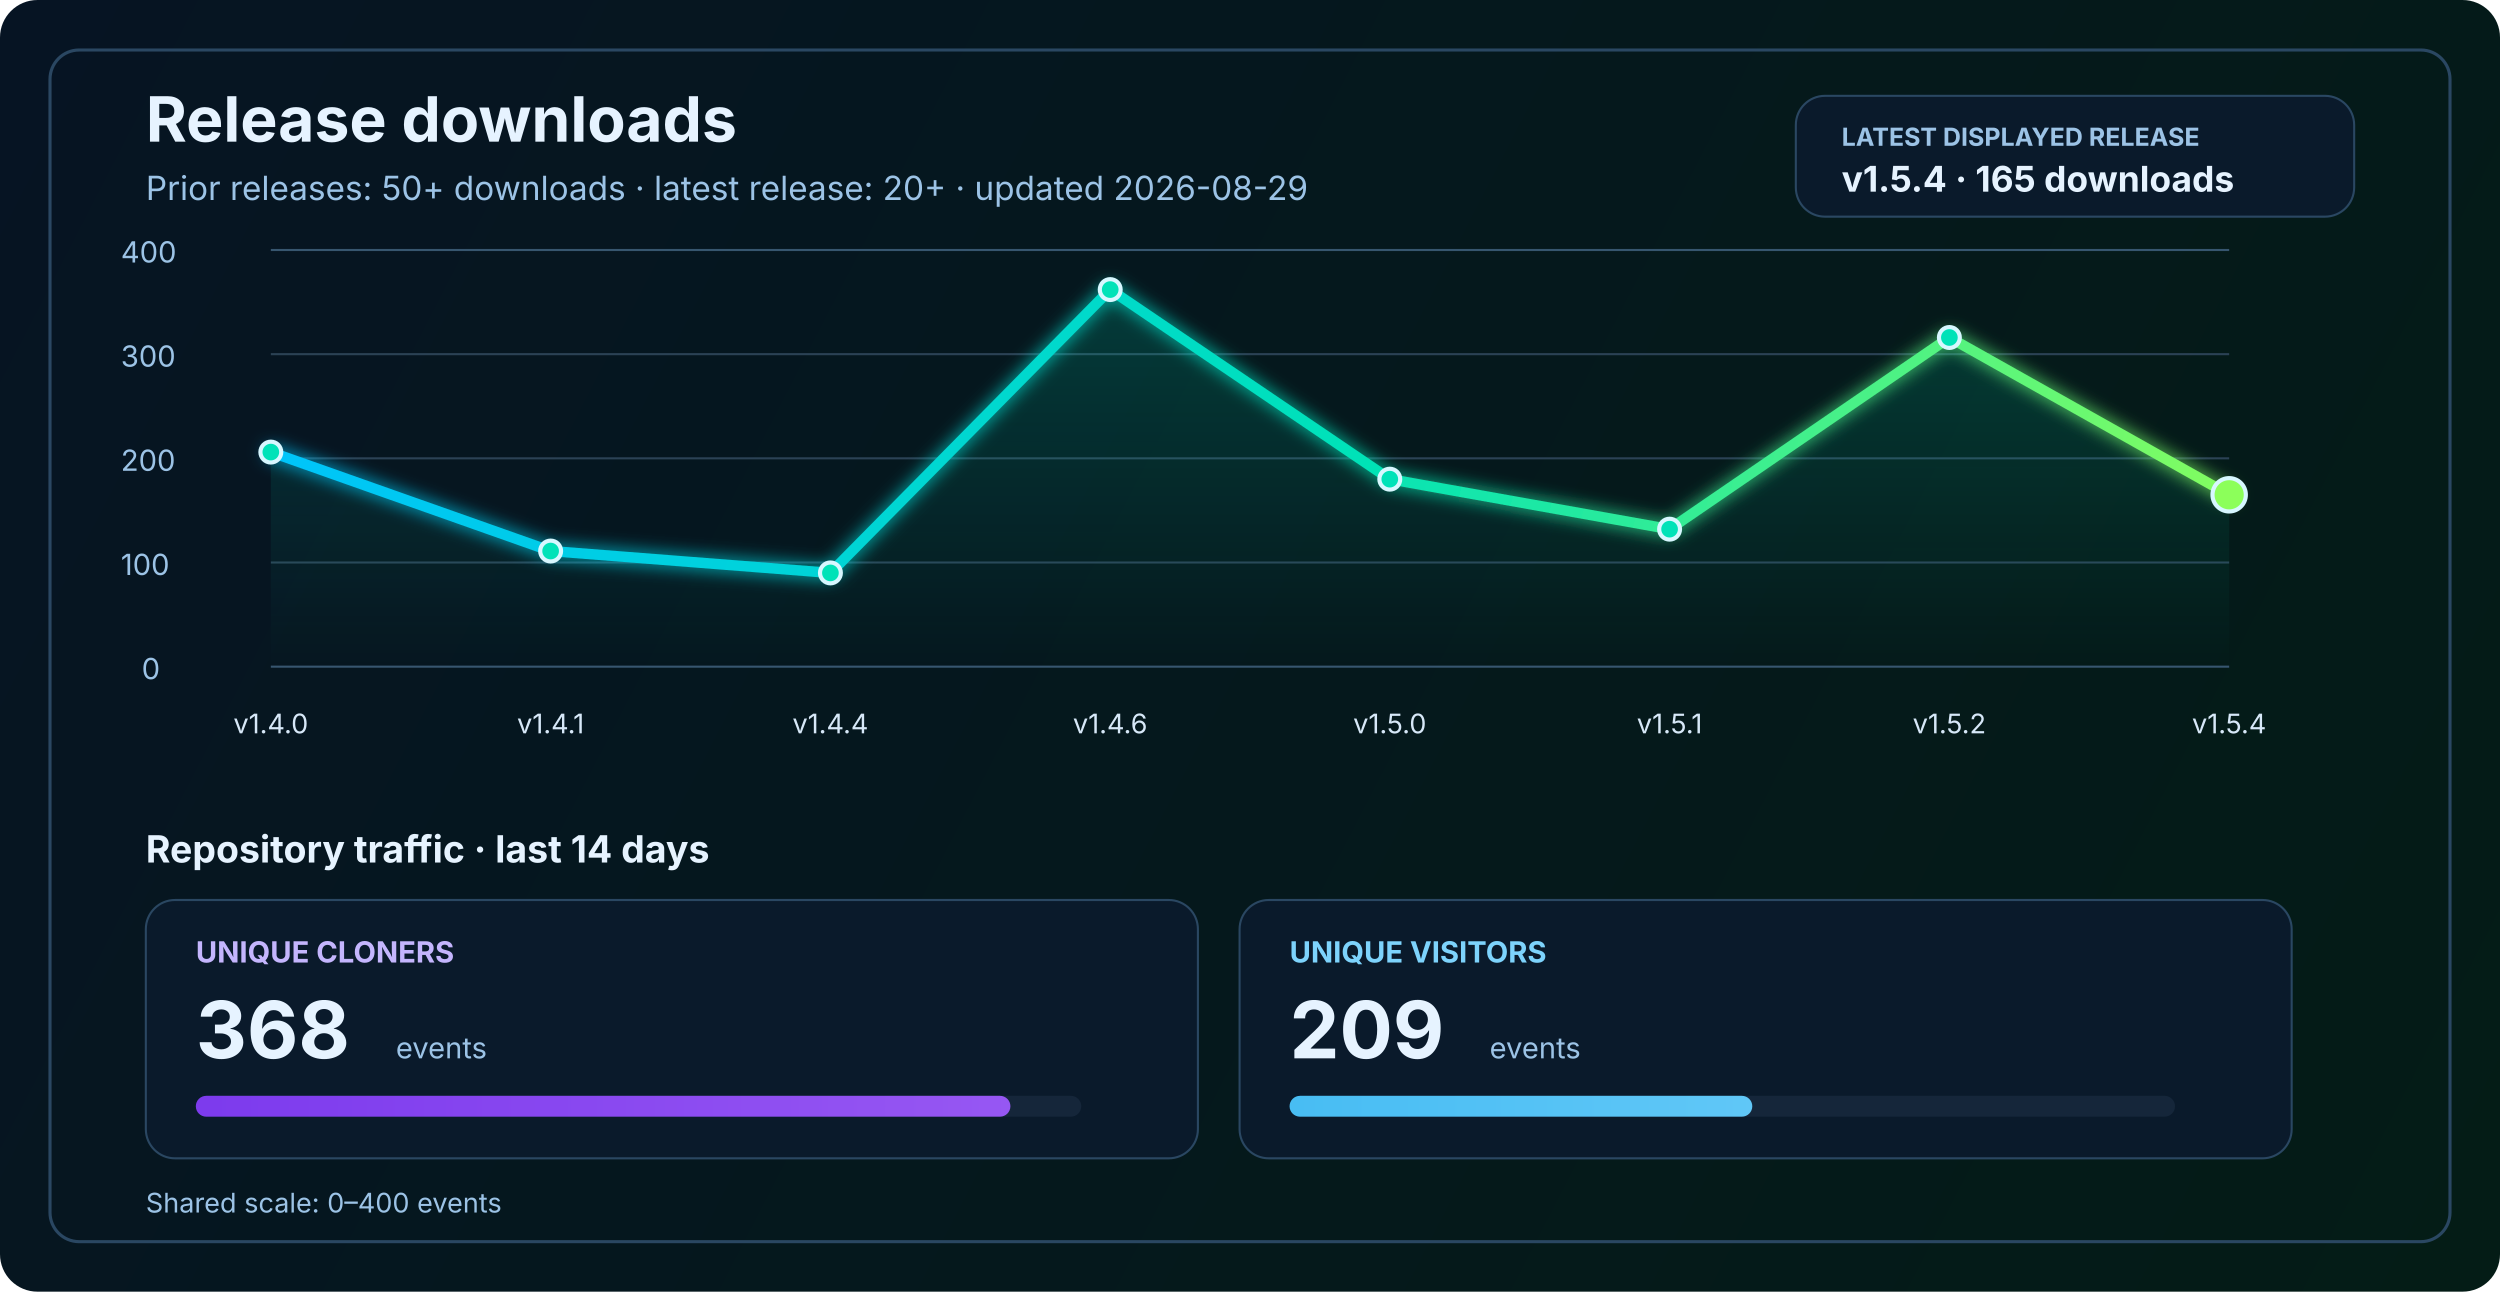
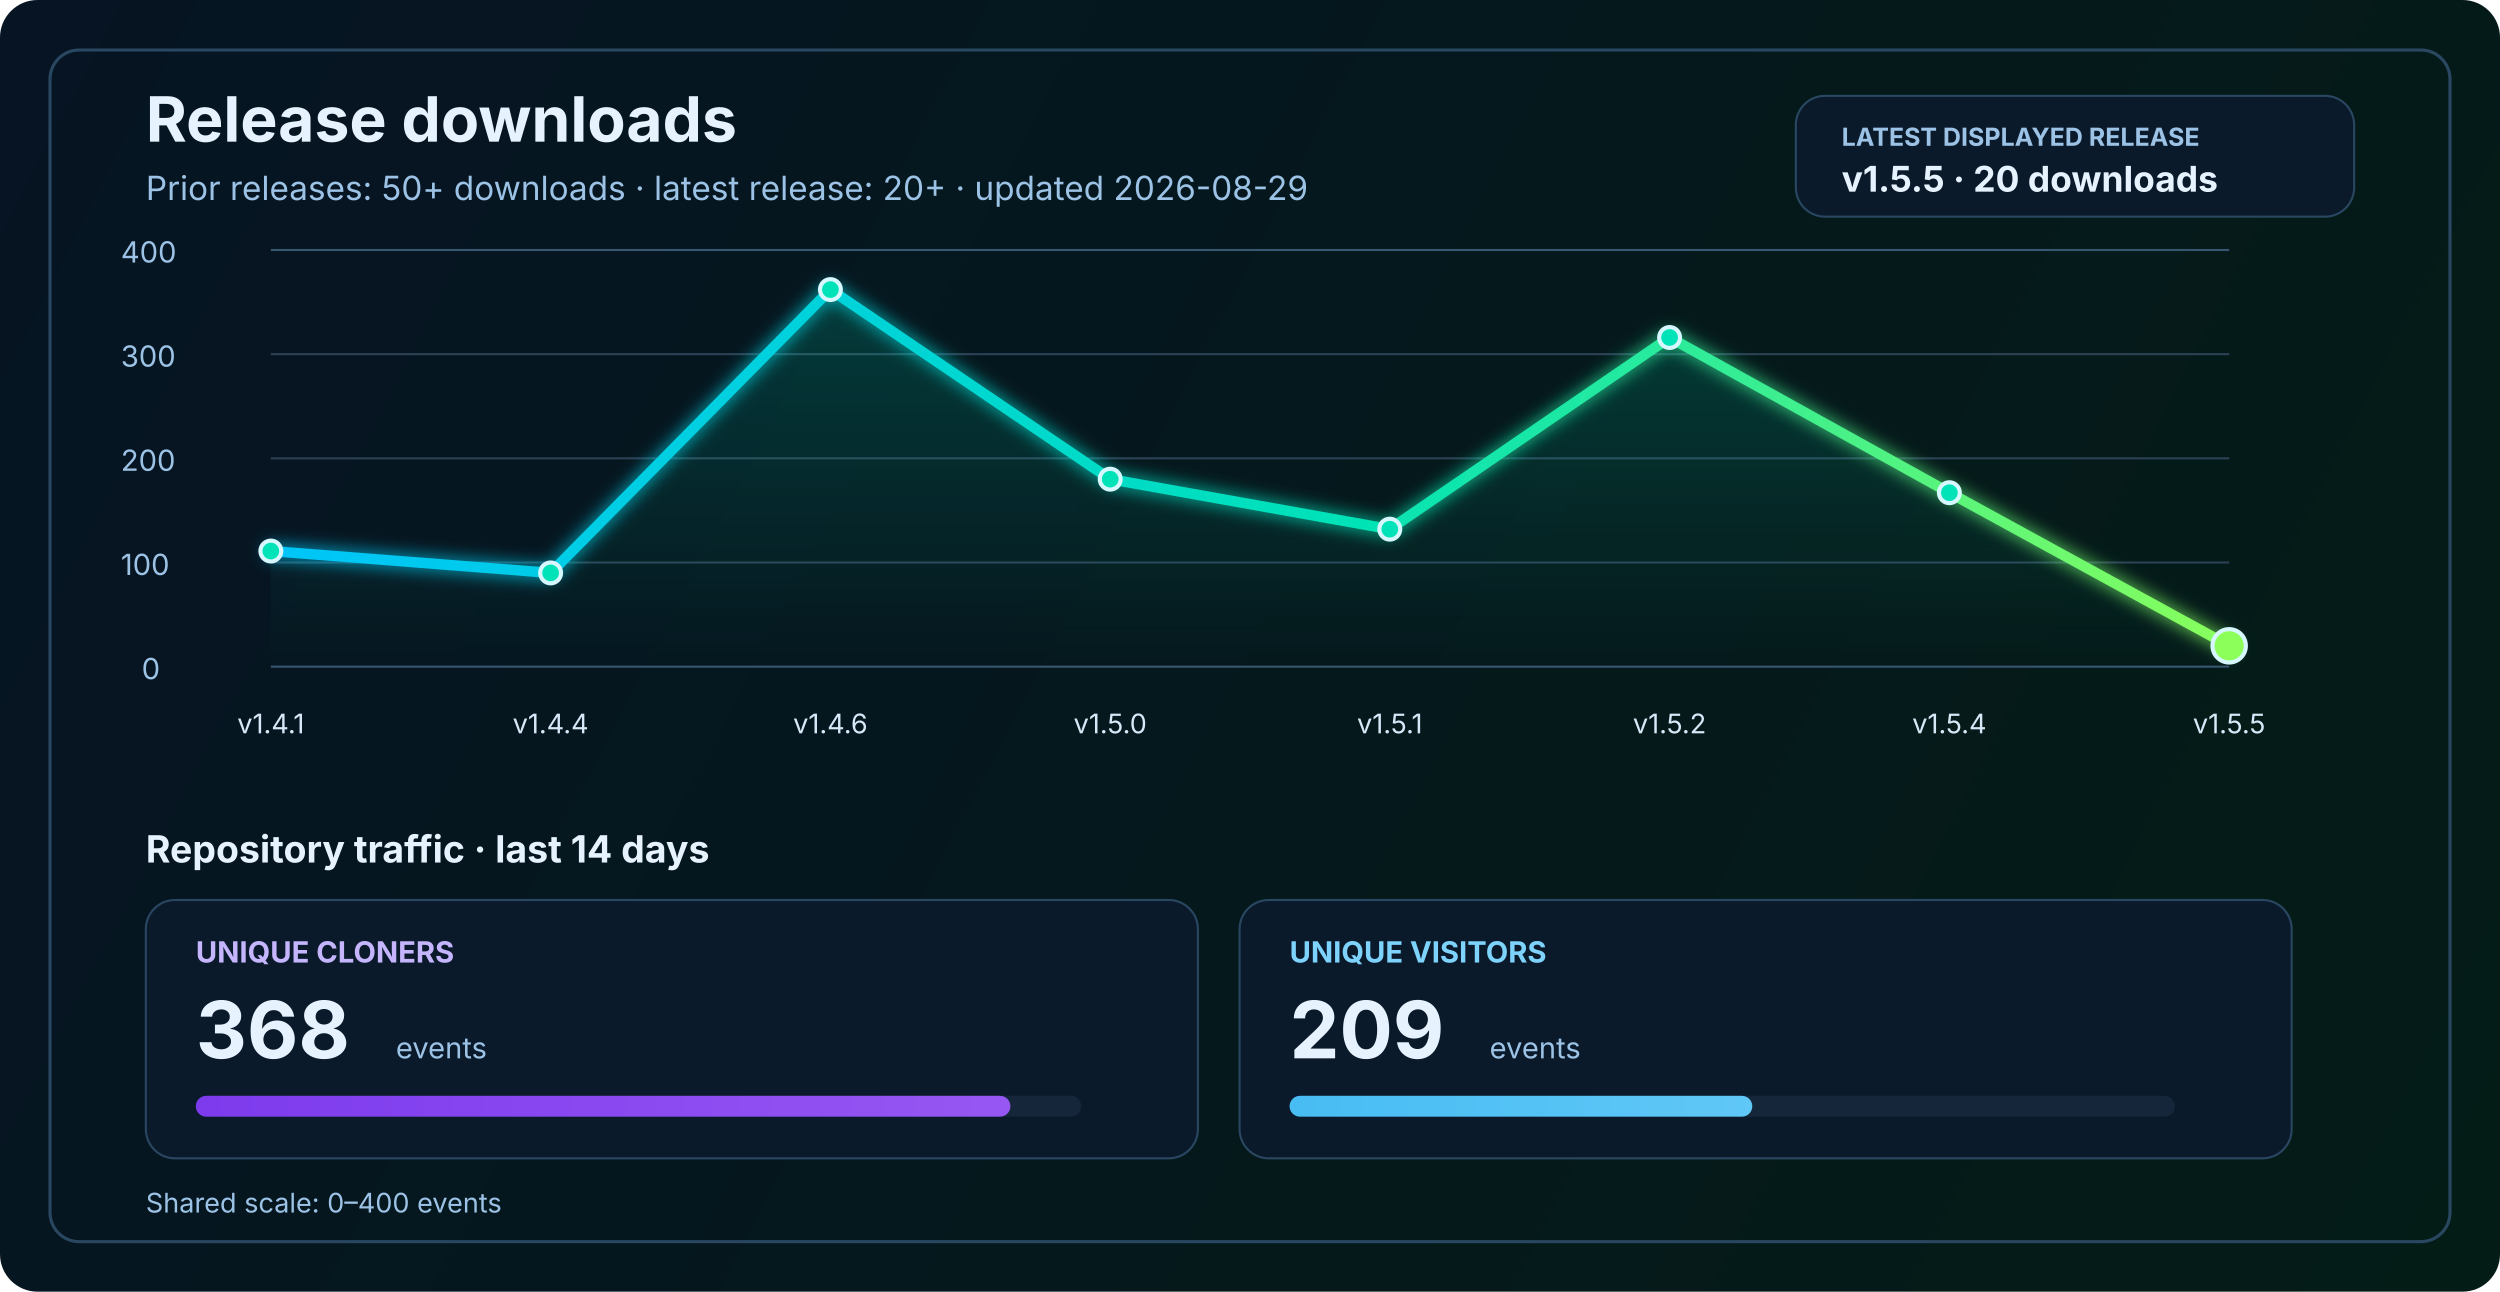
<svg xmlns="http://www.w3.org/2000/svg" width="1200" height="620" viewBox="0 0 1200 620" fill="none" role="img" aria-labelledby="title desc">
  <defs>
    <linearGradient id="bg" x1="0" y1="0" x2="1200" y2="620" gradientUnits="userSpaceOnUse">
      <stop stop-color="#061423" />
      <stop offset="1" stop-color="#041C16" />
    </linearGradient>
    <linearGradient id="line" x1="130" y1="86" x2="1070" y2="340" gradientUnits="userSpaceOnUse">
      <stop stop-color="#00C2FF" />
      <stop offset="0.55" stop-color="#00E2B8" />
      <stop offset="1" stop-color="#8CFF5A" />
    </linearGradient>
    <linearGradient id="area" x1="0" y1="120" x2="0" y2="320" gradientUnits="userSpaceOnUse">
      <stop stop-color="#00E2B8" stop-opacity="0.20" />
      <stop offset="1" stop-color="#00E2B8" stop-opacity="0" />
    </linearGradient>
    <linearGradient id="cloneFill" x1="86" y1="450" x2="1110" y2="450" gradientUnits="userSpaceOnUse">
      <stop stop-color="#7C3AED" />
      <stop offset="1" stop-color="#C084FC" />
    </linearGradient>
    <linearGradient id="viewFill" x1="86" y1="482" x2="1110" y2="482" gradientUnits="userSpaceOnUse">
      <stop stop-color="#0EA5E9" />
      <stop offset="1" stop-color="#7DD3FC" />
    </linearGradient>
    <filter id="glow" x="-50%" y="-50%" width="200%" height="200%">
      <feGaussianBlur stdDeviation="4" result="blur" />
      <feMerge>
        <feMergeNode in="blur" />
        <feMergeNode in="SourceGraphic" />
      </feMerge>
    </filter>
  </defs>
  <rect width="1200" height="620" rx="18" fill="url(#bg)" />
  <rect x="24" y="24" width="1152" height="572" rx="14" stroke="#2A4762" stroke-width="1.5" />
  <text x="70" y="68" fill="#E6F3FF" font-size="30" font-family="SF Pro Display, -apple-system, BlinkMacSystemFont, Segoe UI, sans-serif" font-weight="700">Release downloads</text>
  <text x="70" y="96" fill="#9CC3E6" font-size="16" font-family="SF Pro Text, -apple-system, BlinkMacSystemFont, Segoe UI, sans-serif">Prior releases: 50+ downloads · latest release: 20+ · updated 2026-08-29</text>
  <rect x="862" y="46" width="268" height="58" rx="14" fill="#0A1A2B" stroke="#2A4762" stroke-width="1" />
  <text x="884" y="70" fill="#9CC3E6" font-size="12" font-family="SF Pro Text, -apple-system, BlinkMacSystemFont, Segoe UI, sans-serif" font-weight="700">LATEST DISPLAYED RELEASE</text>
-   <text x="884" y="92" fill="#E6F3FF" font-size="17" font-family="SF Pro Text, -apple-system, BlinkMacSystemFont, Segoe UI, sans-serif" font-weight="700">v1.5.4 · 165 downloads</text>
+   <text x="884" y="92" fill="#E6F3FF" font-size="17" font-family="SF Pro Text, -apple-system, BlinkMacSystemFont, Segoe UI, sans-serif" font-weight="700">v1.5.5 · 20 downloads</text>
  <line x1="130" y1="320.0" x2="1070" y2="320.0" stroke="#37566F" stroke-width="1" />
  <line x1="130" y1="270.0" x2="1070" y2="270.0" stroke="#2B4255" stroke-width="1" />
  <line x1="130" y1="220.0" x2="1070" y2="220.0" stroke="#2B4255" stroke-width="1" />
  <line x1="130" y1="170.0" x2="1070" y2="170.0" stroke="#2B4255" stroke-width="1" />
  <line x1="130" y1="120.0" x2="1070" y2="120.0" stroke="#37566F" stroke-width="1" />
  <text x="68" y="326.0" fill="#9CC3E6" font-size="14" font-family="SF Pro Text, -apple-system, BlinkMacSystemFont, Segoe UI, sans-serif">0</text>
  <text x="58" y="276.0" fill="#9CC3E6" font-size="14" font-family="SF Pro Text, -apple-system, BlinkMacSystemFont, Segoe UI, sans-serif">100</text>
  <text x="58" y="226.0" fill="#9CC3E6" font-size="14" font-family="SF Pro Text, -apple-system, BlinkMacSystemFont, Segoe UI, sans-serif">200</text>
  <text x="58" y="176.0" fill="#9CC3E6" font-size="14" font-family="SF Pro Text, -apple-system, BlinkMacSystemFont, Segoe UI, sans-serif">300</text>
  <text x="58" y="126.0" fill="#9CC3E6" font-size="14" font-family="SF Pro Text, -apple-system, BlinkMacSystemFont, Segoe UI, sans-serif">400</text>
-   <path d="M 130.0 217.0 L 264.3 264.5 L 398.6 275.0 L 532.9 139.0 L 667.1 230.0 L 801.4 254.0 L 935.7 162.0 L 1070.0 237.5 L 1070 320 L 130 320 Z" fill="url(#area)" />
-   <polyline points="130.0,217.0 264.3,264.5 398.6,275.0 532.9,139.0 667.1,230.0 801.4,254.0 935.7,162.0 1070.0,237.5" fill="none" stroke="url(#line)" stroke-width="5" stroke-linecap="round" stroke-linejoin="round" filter="url(#glow)" />
-   <circle cx="130.0" cy="217.0" r="5" fill="#00E2B8" stroke="#D7F7FF" stroke-width="2" />
-   <circle cx="264.3" cy="264.5" r="5" fill="#00E2B8" stroke="#D7F7FF" stroke-width="2" />
-   <circle cx="398.6" cy="275.0" r="5" fill="#00E2B8" stroke="#D7F7FF" stroke-width="2" />
-   <circle cx="532.9" cy="139.0" r="5" fill="#00E2B8" stroke="#D7F7FF" stroke-width="2" />
-   <circle cx="667.1" cy="230.0" r="5" fill="#00E2B8" stroke="#D7F7FF" stroke-width="2" />
-   <circle cx="801.4" cy="254.0" r="5" fill="#00E2B8" stroke="#D7F7FF" stroke-width="2" />
-   <circle cx="935.7" cy="162.0" r="5" fill="#00E2B8" stroke="#D7F7FF" stroke-width="2" />
-   <circle cx="1070.0" cy="237.5" r="8" fill="#8CFF5A" stroke="#D7F7FF" stroke-width="2" />
-   <text x="130.0" y="352" text-anchor="middle" fill="#D7E8F8" font-size="13" font-family="SF Pro Text, -apple-system, BlinkMacSystemFont, Segoe UI, sans-serif">v1.4.0</text>
-   <text x="264.3" y="352" text-anchor="middle" fill="#D7E8F8" font-size="13" font-family="SF Pro Text, -apple-system, BlinkMacSystemFont, Segoe UI, sans-serif">v1.4.1</text>
-   <text x="398.6" y="352" text-anchor="middle" fill="#D7E8F8" font-size="13" font-family="SF Pro Text, -apple-system, BlinkMacSystemFont, Segoe UI, sans-serif">v1.4.4</text>
-   <text x="532.9" y="352" text-anchor="middle" fill="#D7E8F8" font-size="13" font-family="SF Pro Text, -apple-system, BlinkMacSystemFont, Segoe UI, sans-serif">v1.4.6</text>
-   <text x="667.1" y="352" text-anchor="middle" fill="#D7E8F8" font-size="13" font-family="SF Pro Text, -apple-system, BlinkMacSystemFont, Segoe UI, sans-serif">v1.5.0</text>
-   <text x="801.4" y="352" text-anchor="middle" fill="#D7E8F8" font-size="13" font-family="SF Pro Text, -apple-system, BlinkMacSystemFont, Segoe UI, sans-serif">v1.5.1</text>
-   <text x="935.7" y="352" text-anchor="middle" fill="#D7E8F8" font-size="13" font-family="SF Pro Text, -apple-system, BlinkMacSystemFont, Segoe UI, sans-serif">v1.5.2</text>
-   <text x="1070.0" y="352" text-anchor="middle" fill="#D7E8F8" font-size="13" font-family="SF Pro Text, -apple-system, BlinkMacSystemFont, Segoe UI, sans-serif">v1.5.4</text>
+   <path d="M 130.0 264.5 L 264.3 275.0 L 398.6 139.0 L 532.9 230.0 L 667.1 254.0 L 801.4 162.0 L 935.7 236.5 L 1070.0 310.0 L 1070 320 L 130 320 Z" fill="url(#area)" />
+   <polyline points="130.0,264.5 264.3,275.0 398.6,139.0 532.9,230.0 667.1,254.0 801.4,162.0 935.7,236.5 1070.0,310.0" fill="none" stroke="url(#line)" stroke-width="5" stroke-linecap="round" stroke-linejoin="round" filter="url(#glow)" />
+   <circle cx="130.0" cy="264.5" r="5" fill="#00E2B8" stroke="#D7F7FF" stroke-width="2" />
+   <circle cx="264.3" cy="275.0" r="5" fill="#00E2B8" stroke="#D7F7FF" stroke-width="2" />
+   <circle cx="398.6" cy="139.0" r="5" fill="#00E2B8" stroke="#D7F7FF" stroke-width="2" />
+   <circle cx="532.9" cy="230.0" r="5" fill="#00E2B8" stroke="#D7F7FF" stroke-width="2" />
+   <circle cx="667.1" cy="254.0" r="5" fill="#00E2B8" stroke="#D7F7FF" stroke-width="2" />
+   <circle cx="801.4" cy="162.0" r="5" fill="#00E2B8" stroke="#D7F7FF" stroke-width="2" />
+   <circle cx="935.7" cy="236.5" r="5" fill="#00E2B8" stroke="#D7F7FF" stroke-width="2" />
+   <circle cx="1070.0" cy="310.0" r="8" fill="#8CFF5A" stroke="#D7F7FF" stroke-width="2" />
+   <text x="130.0" y="352" text-anchor="middle" fill="#D7E8F8" font-size="13" font-family="SF Pro Text, -apple-system, BlinkMacSystemFont, Segoe UI, sans-serif">v1.4.1</text>
+   <text x="264.3" y="352" text-anchor="middle" fill="#D7E8F8" font-size="13" font-family="SF Pro Text, -apple-system, BlinkMacSystemFont, Segoe UI, sans-serif">v1.4.4</text>
+   <text x="398.6" y="352" text-anchor="middle" fill="#D7E8F8" font-size="13" font-family="SF Pro Text, -apple-system, BlinkMacSystemFont, Segoe UI, sans-serif">v1.4.6</text>
+   <text x="532.9" y="352" text-anchor="middle" fill="#D7E8F8" font-size="13" font-family="SF Pro Text, -apple-system, BlinkMacSystemFont, Segoe UI, sans-serif">v1.5.0</text>
+   <text x="667.1" y="352" text-anchor="middle" fill="#D7E8F8" font-size="13" font-family="SF Pro Text, -apple-system, BlinkMacSystemFont, Segoe UI, sans-serif">v1.5.1</text>
+   <text x="801.4" y="352" text-anchor="middle" fill="#D7E8F8" font-size="13" font-family="SF Pro Text, -apple-system, BlinkMacSystemFont, Segoe UI, sans-serif">v1.5.2</text>
+   <text x="935.7" y="352" text-anchor="middle" fill="#D7E8F8" font-size="13" font-family="SF Pro Text, -apple-system, BlinkMacSystemFont, Segoe UI, sans-serif">v1.5.4</text>
+   <text x="1070.0" y="352" text-anchor="middle" fill="#D7E8F8" font-size="13" font-family="SF Pro Text, -apple-system, BlinkMacSystemFont, Segoe UI, sans-serif">v1.5.5</text>
  <text x="70" y="414" fill="#E6F3FF" font-size="18" font-family="SF Pro Text, -apple-system, BlinkMacSystemFont, Segoe UI, sans-serif" font-weight="700">Repository traffic · last 14 days</text>
  <rect x="70" y="432" width="505" height="124" rx="14" fill="#0A1A2B" stroke="#2A4762" stroke-width="1" />
  <text x="94" y="462" fill="#C4B5FD" font-size="14" font-family="SF Pro Text, -apple-system, BlinkMacSystemFont, Segoe UI, sans-serif" font-weight="700">UNIQUE CLONERS</text>
  <text x="94" y="508" fill="#E6F3FF" font-size="38" font-family="SF Pro Display, -apple-system, BlinkMacSystemFont, Segoe UI, sans-serif" font-weight="700">368</text>
  <text x="190" y="508" fill="#9CC3E6" font-size="14" font-family="SF Pro Text, -apple-system, BlinkMacSystemFont, Segoe UI, sans-serif">events</text>
  <rect x="94" y="526" width="425" height="10" rx="5" fill="#15263A" />
  <rect x="94" y="526" width="391.0" height="10" rx="5" fill="url(#cloneFill)" />
  <rect x="595" y="432" width="505" height="124" rx="14" fill="#0A1A2B" stroke="#2A4762" stroke-width="1" />
  <text x="619" y="462" fill="#7DD3FC" font-size="14" font-family="SF Pro Text, -apple-system, BlinkMacSystemFont, Segoe UI, sans-serif" font-weight="700">UNIQUE VISITORS</text>
  <text x="619" y="508" fill="#E6F3FF" font-size="38" font-family="SF Pro Display, -apple-system, BlinkMacSystemFont, Segoe UI, sans-serif" font-weight="700">209</text>
  <text x="715" y="508" fill="#9CC3E6" font-size="14" font-family="SF Pro Text, -apple-system, BlinkMacSystemFont, Segoe UI, sans-serif">events</text>
  <rect x="619" y="526" width="425" height="10" rx="5" fill="#15263A" />
  <rect x="619" y="526" width="222.1" height="10" rx="5" fill="url(#viewFill)" />
  <text x="70" y="582" fill="#9CC3E6" font-size="13" font-family="SF Pro Text, -apple-system, BlinkMacSystemFont, Segoe UI, sans-serif">Shared scale: 0–400 events</text>
</svg>
